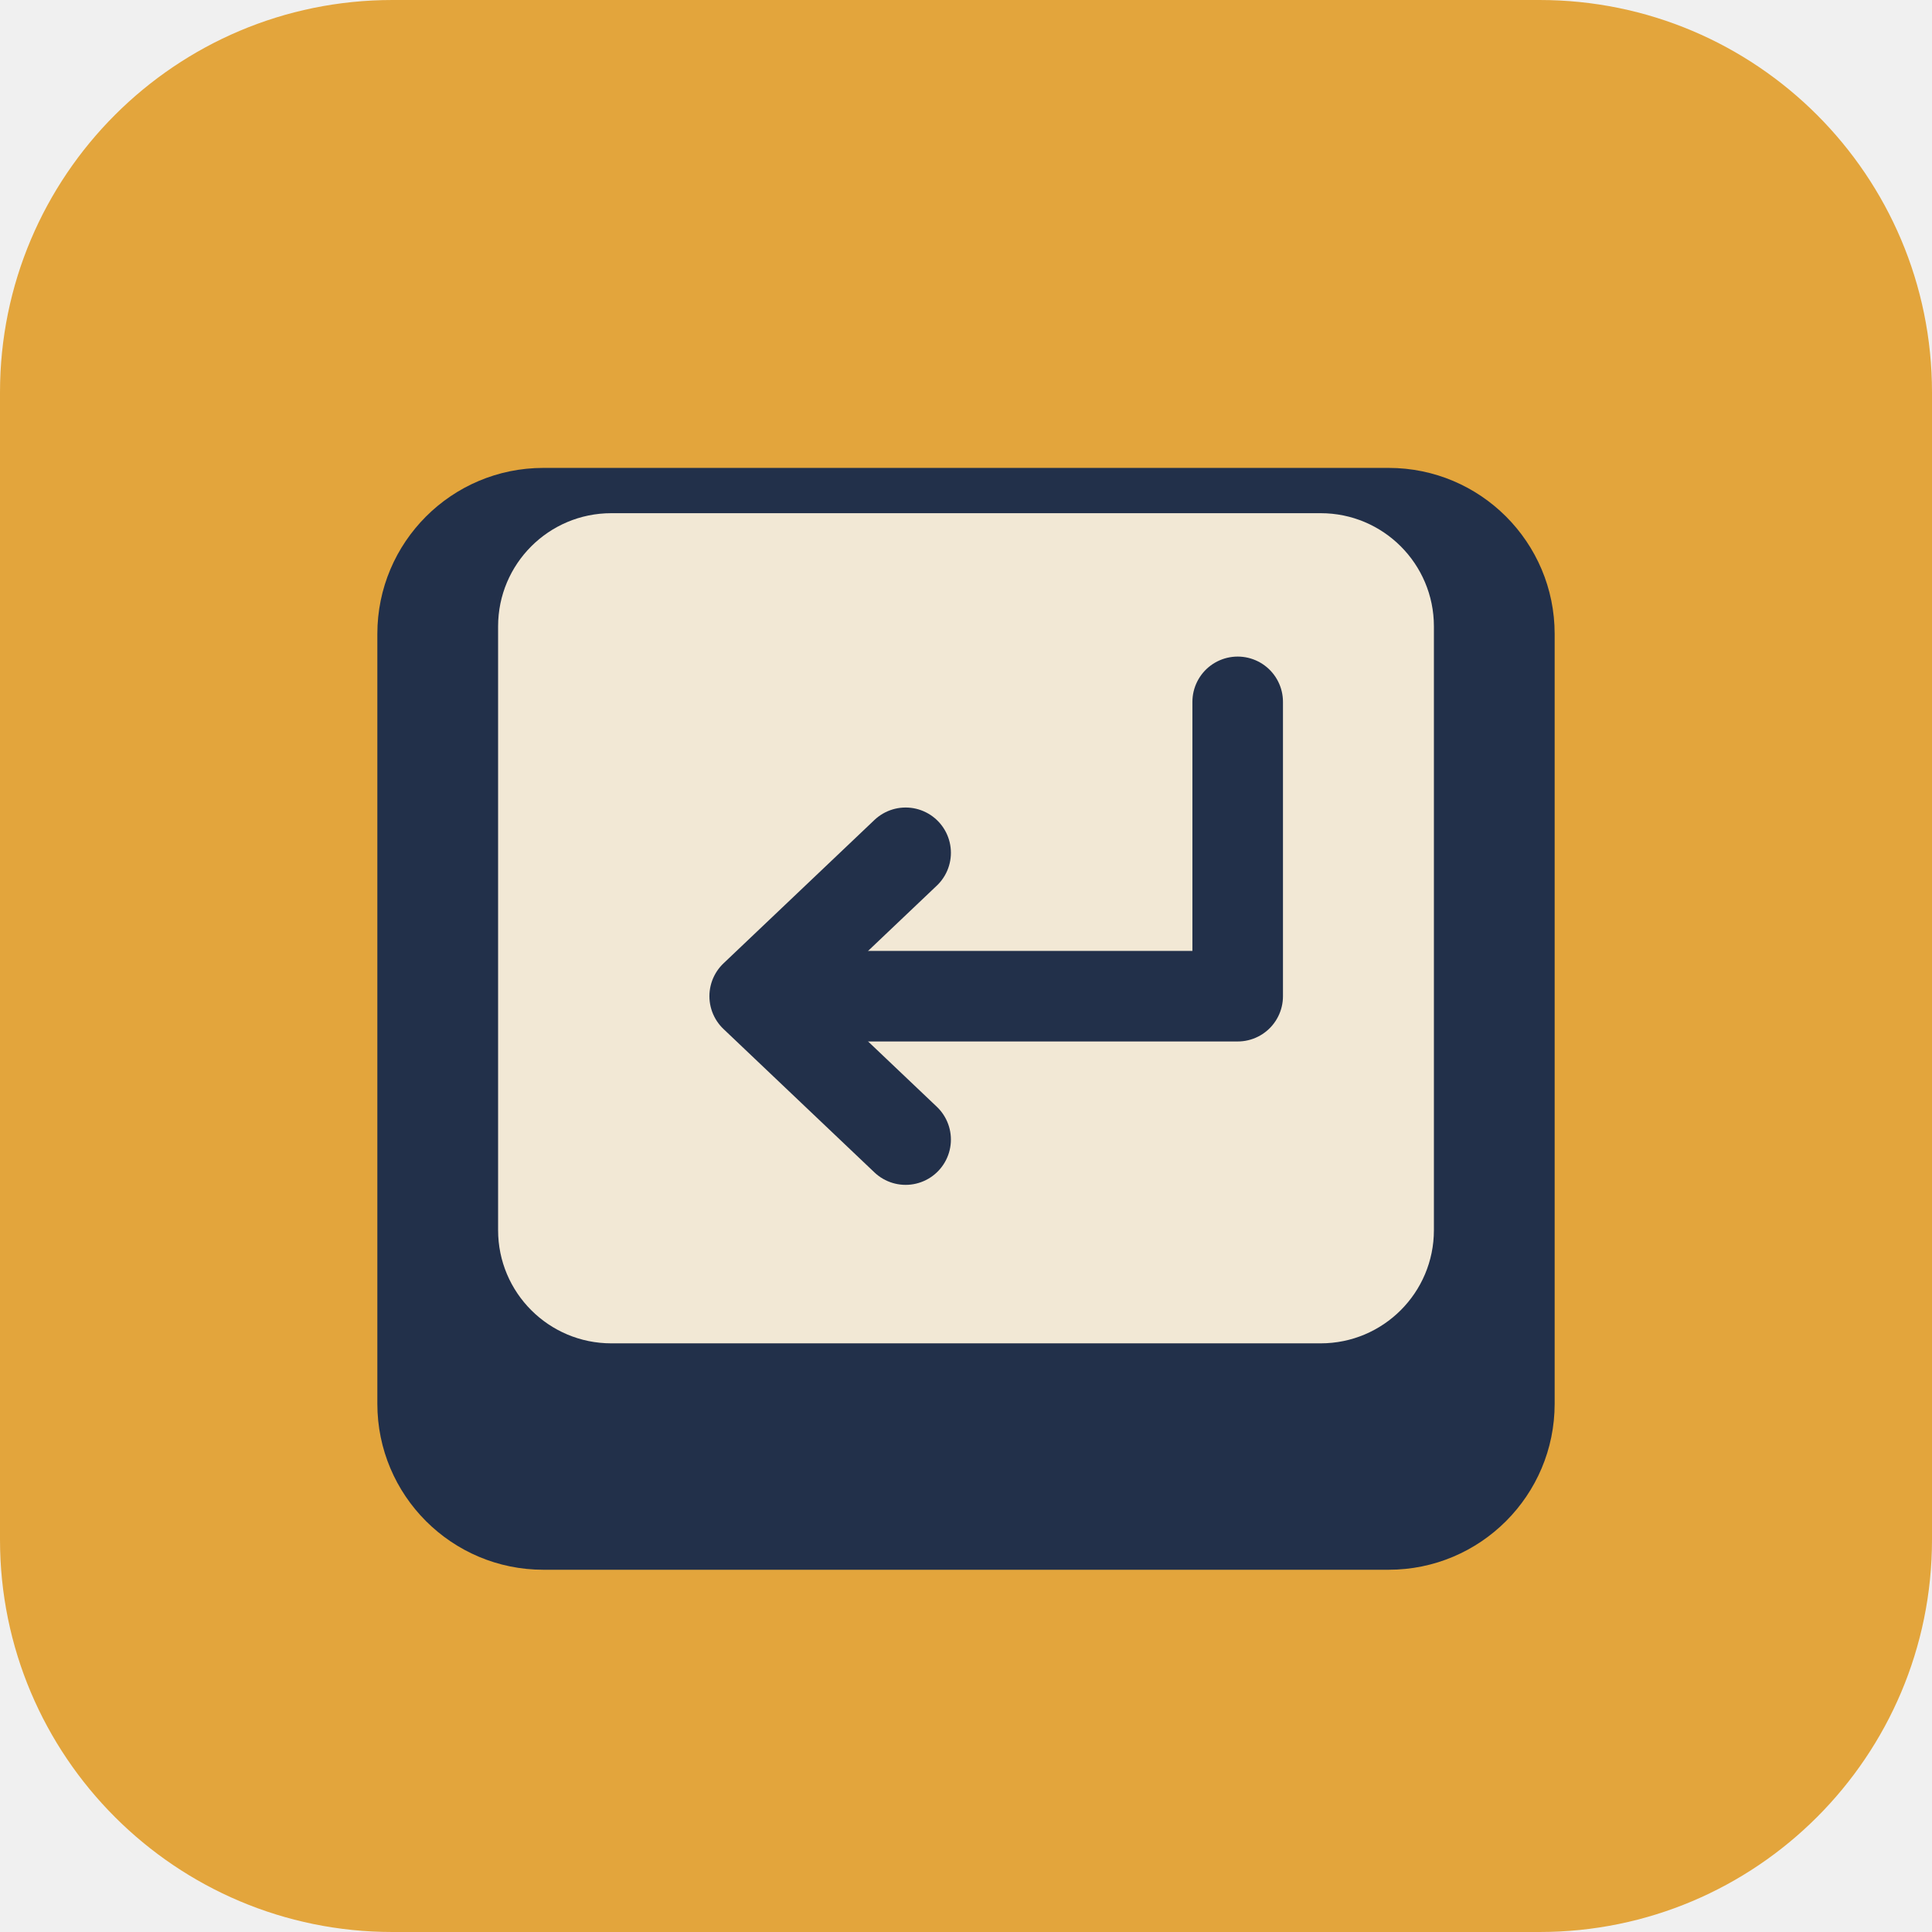
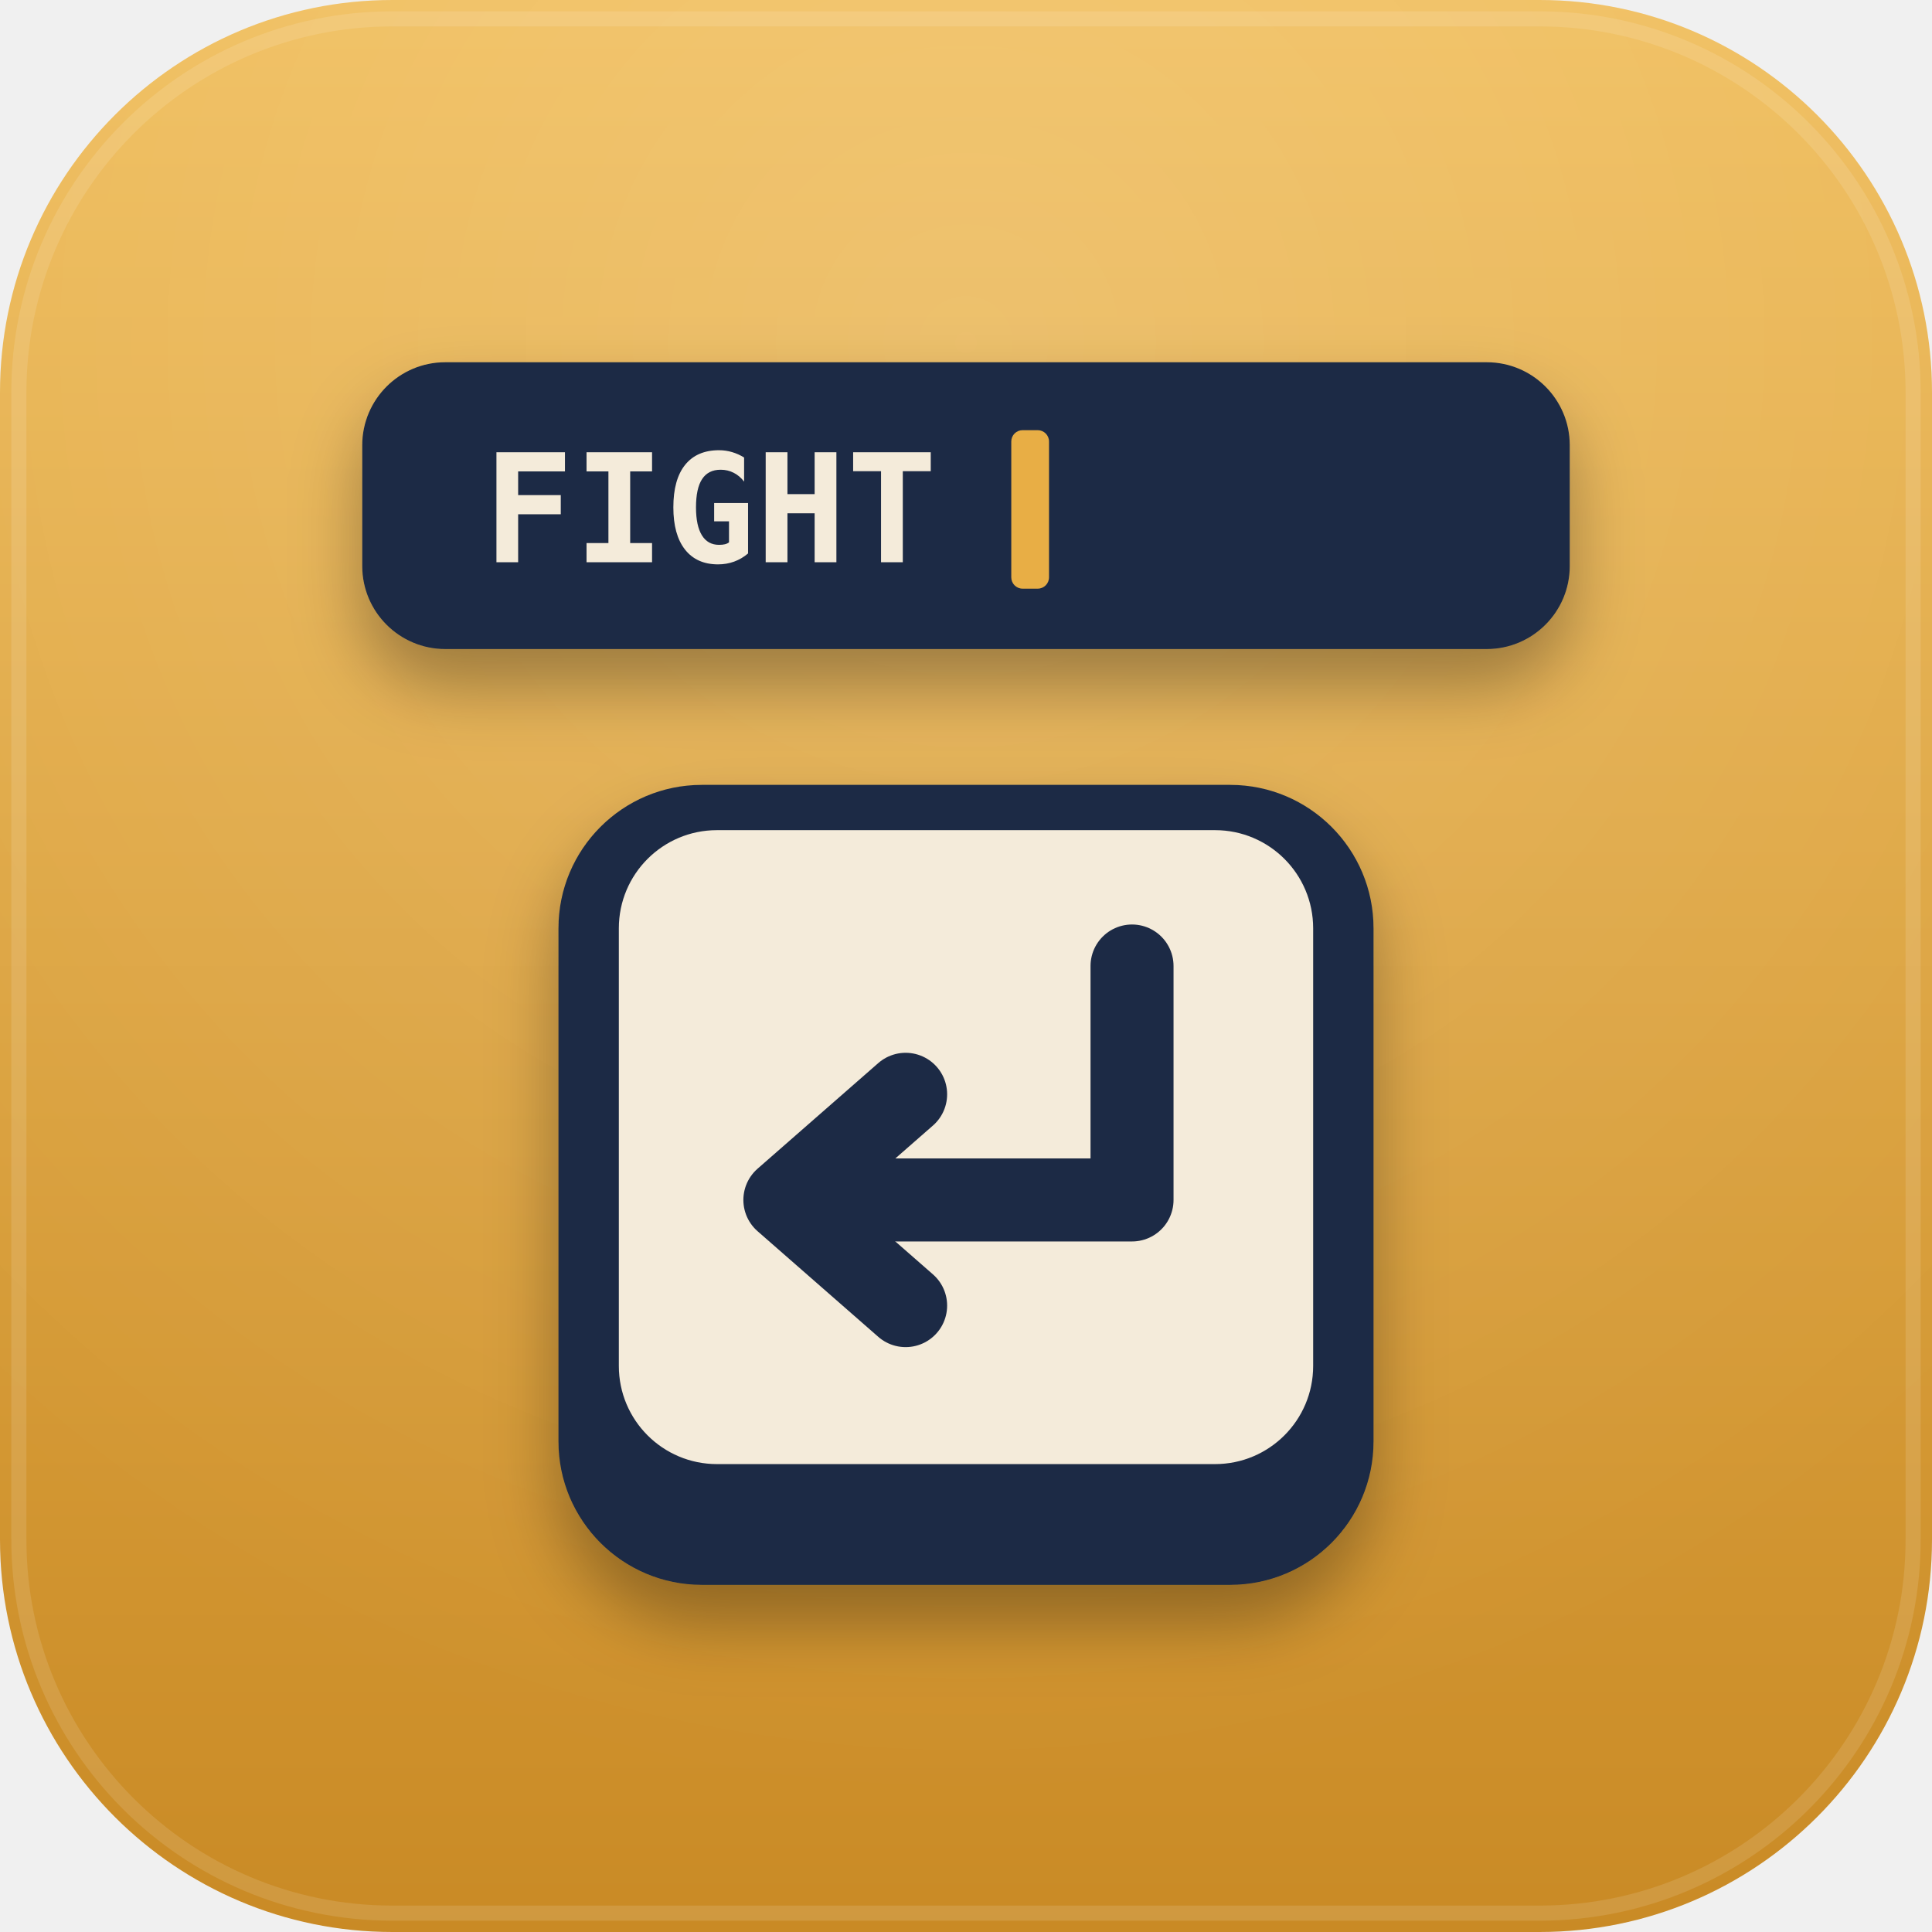
<svg xmlns="http://www.w3.org/2000/svg" width="512" height="512" viewBox="0 0 512 512">
-   <rect width="512" height="512" rx="104" fill="#E3A53C" />
-   <rect x="100" y="124" width="312" height="292" rx="44" fill="#22304A" />
-   <rect x="132" y="136" width="248" height="220" rx="30" fill="#F2E8D5" />
-   <path d="M328 186 V264 H208" fill="none" stroke="#22304A" stroke-width="24" stroke-linecap="round" stroke-linejoin="round" />
-   <path d="M240 226 L200 264 L240 302" fill="none" stroke="#22304A" stroke-width="24" stroke-linecap="round" stroke-linejoin="round" />
+   <defs>
+     <linearGradient id="bg" x1="0" y1="0" x2="0" y2="1">
+       <stop offset="0" stop-color="#F0BD5A" />
+       <stop offset="1" stop-color="#C98A25" />
+     </linearGradient>
+     <radialGradient id="sheen" cx=".5" cy=".18" r=".75">
+       <stop offset="0" stop-color="#fff" stop-opacity=".16" />
+       <stop offset="1" stop-color="#fff" stop-opacity="0" />
+     </radialGradient>
+     <radialGradient id="halo">
+       <stop offset="0" stop-color="#F7CD6E" stop-opacity=".45" />
+       <stop offset="1" stop-color="#F7CD6E" stop-opacity="0" />
+     </radialGradient>
+     <filter id="drop" x="-20%" y="-20%" width="140%" height="140%">
+       <feDropShadow dx="0" dy="10" stdDeviation="9" flood-color="#000" flood-opacity=".32" />
+     </filter>
+   </defs>
+   <rect width="512" height="512" rx="104" fill="url(#bg)" />
+   <rect width="512" height="512" rx="104" fill="url(#sheen)" />
+   <rect x="5" y="5" width="502" height="502" rx="99" fill="none" stroke="#fff" stroke-opacity=".12" stroke-width="4" />
+   <g filter="url(#drop)">
+     <rect x="96" y="96" width="320" height="76" rx="22" fill="#1F2B44" />
+     <text x="128" y="149" font-size="40" fill="#F4EBDA" font-family="Consolas, monospace" font-weight="700">FIGHT</text>
+     <rect x="268" y="114" width="10" height="42" rx="3" fill="#E8AE45" />
+     <rect x="148" y="208" width="216" height="212" rx="38" fill="#1F2B44" />
+     <rect x="164" y="220" width="184" height="168" rx="26" fill="#F4EBDA" />
+     <path d="M300 256 V318 H218" fill="none" stroke="#1F2B44" stroke-width="22" stroke-linecap="round" stroke-linejoin="round" />
+     <path d="M240 290 L208 318 L240 346" fill="none" stroke="#1F2B44" stroke-width="22" stroke-linecap="round" stroke-linejoin="round" />
+   </g>
</svg>
